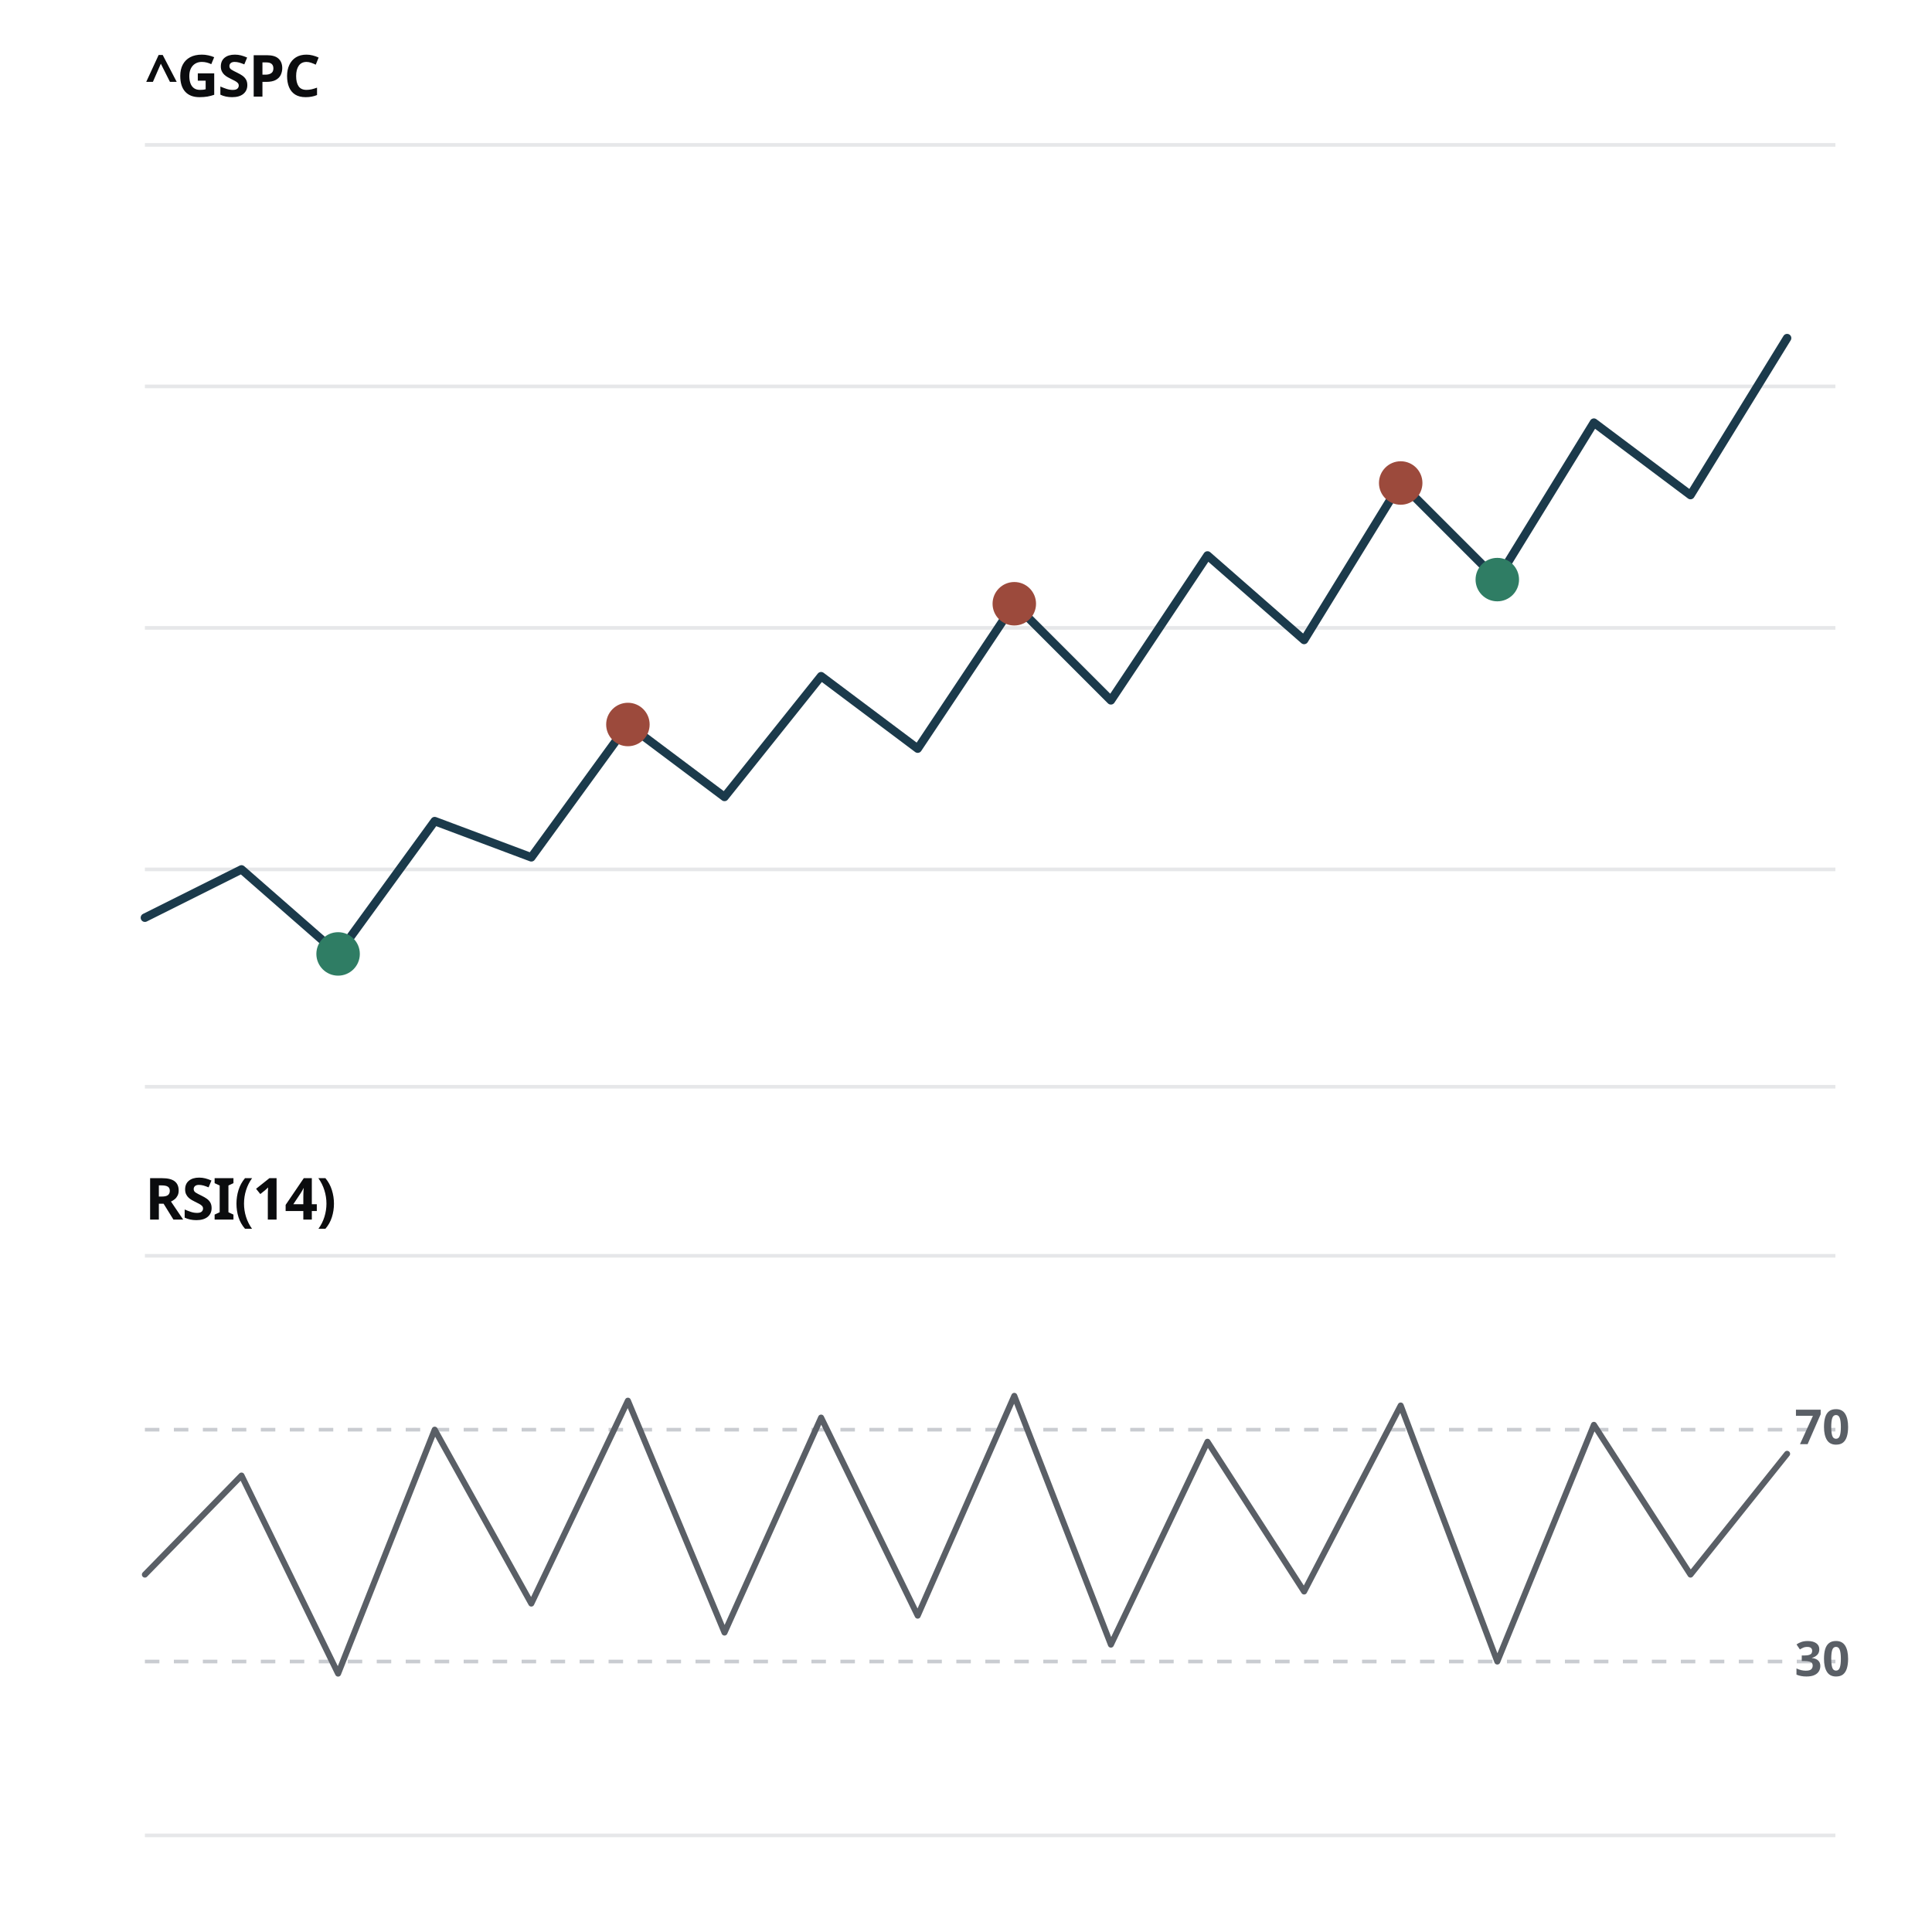
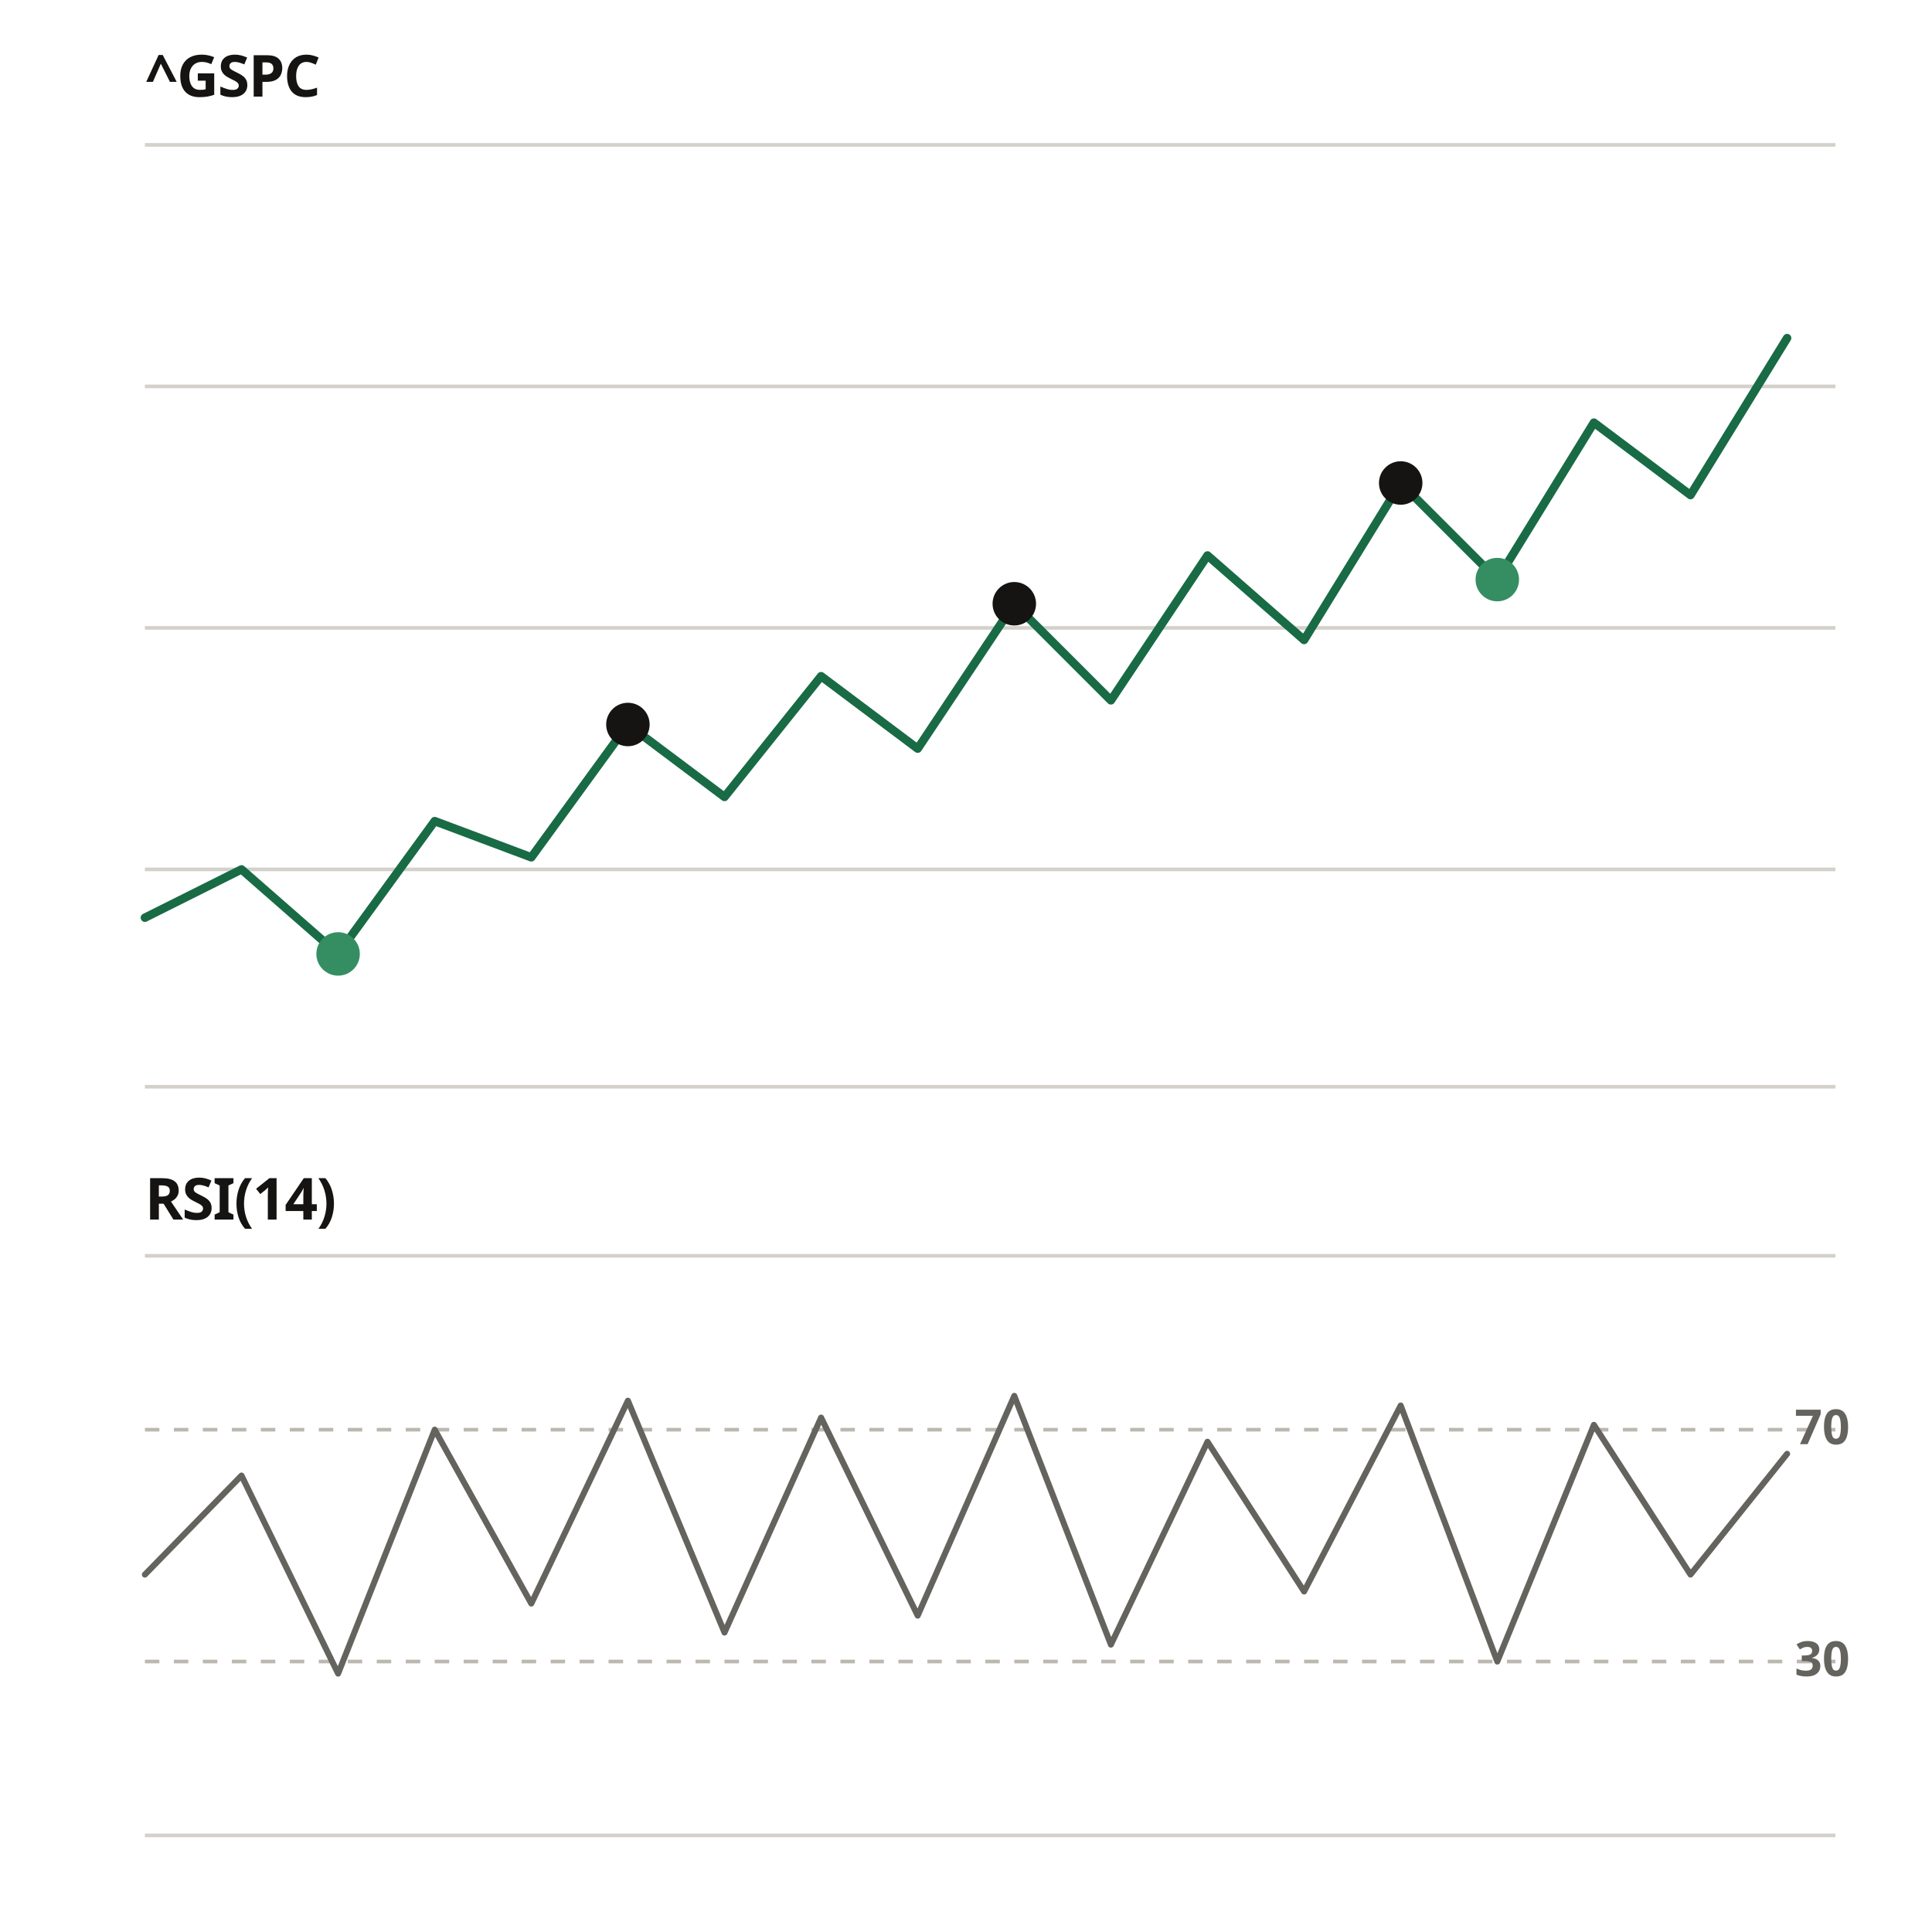
<svg xmlns="http://www.w3.org/2000/svg" viewBox="0 0 800 800" role="img" aria-label="Price chart with RSI oscillator below, showing oversold buy signals and overbought sell signals">
  <style>
-     .grid  { stroke: #e6e7e9; stroke-width: 1.5; }
-     .band  { stroke: #c9ccd1; stroke-width: 1.5; stroke-dasharray: 6 6; }
-     .line  { fill: none; stroke: #1b3a4b; stroke-width: 3.5; stroke-linejoin: round; stroke-linecap: round; }
-     .rsi   { fill: none; stroke: #5a5f66; stroke-width: 2.5; stroke-linejoin: round; stroke-linecap: round; }
-     .buy   { fill: #2f7d64; }
-     .sell  { fill: #9c4a3c; }
-     .label { fill: #5a5f66; font: 600 20px Archivo, system-ui, sans-serif; }
-     .title { fill: #0b0c0e; font: 800 24px Archivo, system-ui, sans-serif; letter-spacing: -0.02em; }
+     .grid  { stroke: #d4d1ca; stroke-width: 1.5; }
+     .band  { stroke: #bcb8b0; stroke-width: 1.5; stroke-dasharray: 6 6; }
+     .line  { fill: none; stroke: #186b45; stroke-width: 3.5; stroke-linejoin: round; stroke-linecap: round; }
+     .rsi   { fill: none; stroke: #65635e; stroke-width: 2.5; stroke-linejoin: round; stroke-linecap: round; }
+     .buy   { fill: #358e61; }
+     .sell  { fill: #151412; }
+     .label { fill: #65635e; font: 600 20px 'Instrument Sans', system-ui, sans-serif; }
+     .title { fill: #151412; font: 800 24px 'Instrument Sans', system-ui, sans-serif; letter-spacing: -0.02em; }
  </style>
  <rect width="800" height="800" fill="none" />
  <text class="title" x="60" y="40">^GSPC</text>
  <g class="grid">
    <line x1="60" y1="60" x2="760" y2="60" />
    <line x1="60" y1="160" x2="760" y2="160" />
    <line x1="60" y1="260" x2="760" y2="260" />
    <line x1="60" y1="360" x2="760" y2="360" />
    <line x1="60" y1="450" x2="760" y2="450" />
  </g>
  <polyline class="line" points="60,380 100,360 140,395 180,340 220,355 260,300 300,330 340,280 380,310 420,250 460,290 500,230 540,265 580,200 620,240 660,175 700,205 740,140" />
  <g class="buy">
    <circle cx="140" cy="395" r="9" />
    <circle cx="620" cy="240" r="9" />
  </g>
  <g class="sell">
    <circle cx="260" cy="300" r="9" />
    <circle cx="420" cy="250" r="9" />
    <circle cx="580" cy="200" r="9" />
  </g>
  <text class="title" x="60" y="505">RSI(14)</text>
  <g class="grid">
    <line x1="60" y1="520" x2="760" y2="520" />
    <line x1="60" y1="760" x2="760" y2="760" />
  </g>
  <g class="band">
    <line x1="60" y1="592" x2="760" y2="592" />
    <line x1="60" y1="688" x2="760" y2="688" />
  </g>
  <text class="label" x="770" y="598" text-anchor="end" dx="-4">70</text>
  <text class="label" x="770" y="694" text-anchor="end" dx="-4">30</text>
  <polyline class="rsi" points="60,652 100,611 140,693 180,592 220,664 260,580 300,676 340,587 380,669 420,578 460,681 500,597 540,659 580,582 620,688 660,590 700,652 740,602" />
</svg>
